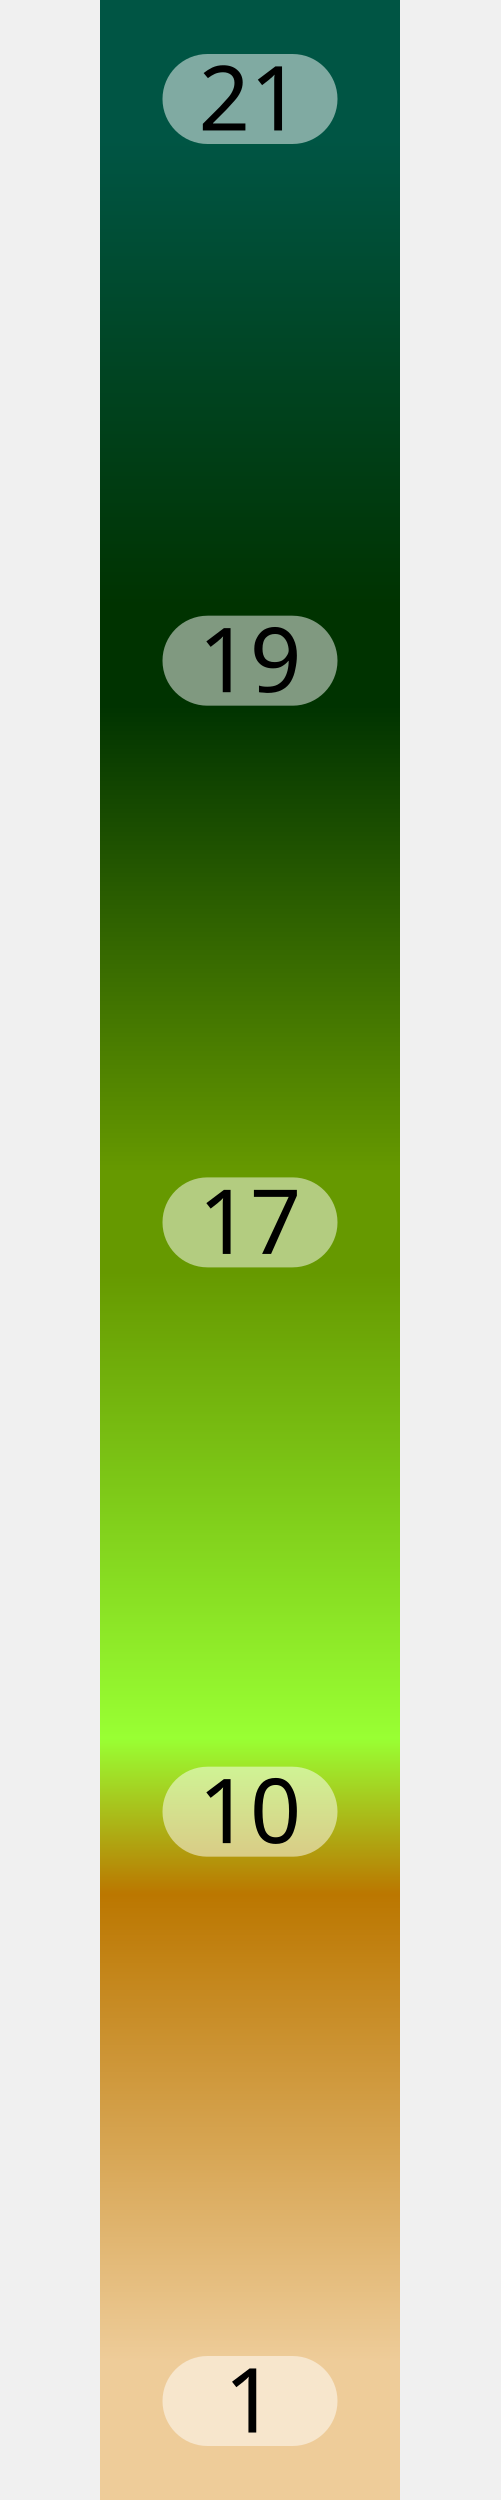
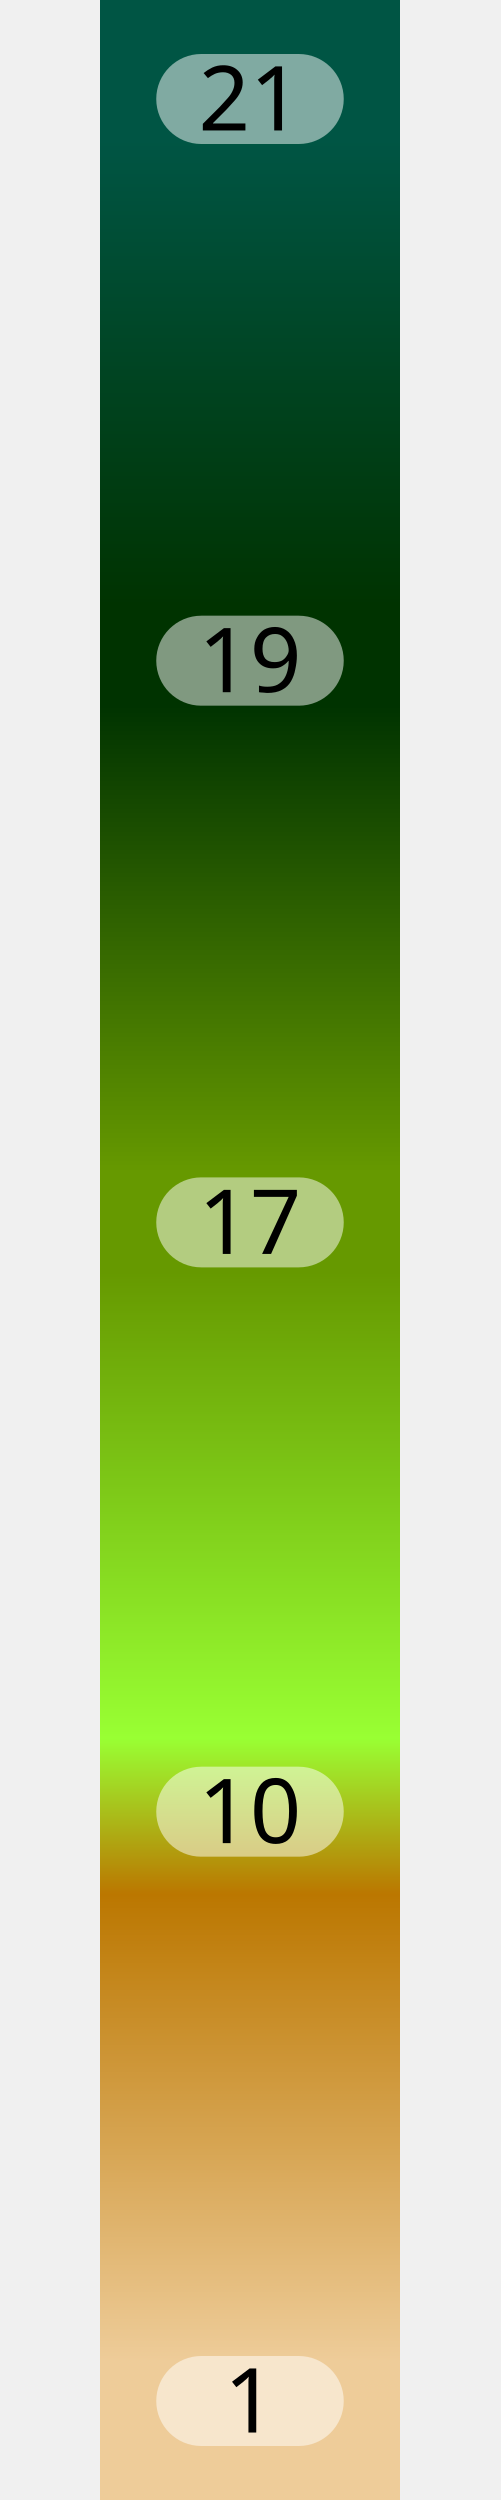
<svg xmlns="http://www.w3.org/2000/svg" width="60" height="300" viewBox="0 0 12 100">
  <defs>
    <linearGradient id="legend-gradient-9fd41" x1="0" x2="0" y1="0" y2="1">
      <stop offset="1.98%" stop-color="#005544" />
      <stop offset="5.94%" stop-color="#005544" />
      <stop offset="5.94%" stop-color="#005544" />
      <stop offset="24.448%" stop-color="#003300" />
      <stop offset="24.448%" stop-color="#003300" />
      <stop offset="28.408%" stop-color="#003300" />
      <stop offset="28.408%" stop-color="#003300" />
      <stop offset="46.915%" stop-color="#669900" />
      <stop offset="46.915%" stop-color="#669900" />
      <stop offset="50.875%" stop-color="#669900" />
      <stop offset="50.875%" stop-color="#669900" />
      <stop offset="69.383%" stop-color="#99ff33" />
      <stop offset="69.383%" stop-color="#99ff33" />
      <stop offset="75.552%" stop-color="#bb7700" />
      <stop offset="75.552%" stop-color="#bb7700" />
      <stop offset="94.06%" stop-color="#eecc99" />
      <stop offset="94.06%" stop-color="#eecc99" />
      <stop offset="98.02%" stop-color="#eecc99" />
    </linearGradient>
  </defs>
  <rect x="0" y="0" width="12" height="100" fill="url(#legend-gradient-9fd41)" />
-   <rect fill="white" fill-opacity="0.5" x="2.5" y="2.16" width="7" height="3.6" rx="1.8" ry="1.8" />
+   <rect fill="white" fill-opacity="0.5" x="2.25" y="2.16" width="7.5" height="3.6" rx="1.8" ry="1.8" />
  <text x="6" y="3.96" dy="0.35em" font-family="sans-serif" font-size="3.6" style="text-anchor: middle">21</text>
-   <rect fill="white" fill-opacity="0.5" x="2.5" y="24.628" width="7" height="3.6" rx="1.8" ry="1.8" />
+   <rect fill="white" fill-opacity="0.5" x="2.25" y="24.628" width="7.5" height="3.6" rx="1.8" ry="1.8" />
  <text x="6" y="26.428" dy="0.35em" font-family="sans-serif" font-size="3.6" style="text-anchor: middle">19</text>
-   <rect fill="white" fill-opacity="0.5" x="2.5" y="47.095" width="7" height="3.6" rx="1.8" ry="1.8" />
+   <rect fill="white" fill-opacity="0.5" x="2.25" y="47.095" width="7.5" height="3.6" rx="1.8" ry="1.8" />
  <text x="6" y="48.895" dy="0.35em" font-family="sans-serif" font-size="3.6" style="text-anchor: middle">17</text>
-   <rect fill="white" fill-opacity="0.5" x="2.5" y="70.668" width="7" height="3.6" rx="1.8" ry="1.8" />
+   <rect fill="white" fill-opacity="0.5" x="2.25" y="70.668" width="7.5" height="3.6" rx="1.8" ry="1.8" />
  <text x="6" y="72.468" dy="0.35em" font-family="sans-serif" font-size="3.6" style="text-anchor: middle">10</text>
-   <rect fill="white" fill-opacity="0.5" x="2.5" y="94.24" width="7" height="3.6" rx="1.8" ry="1.8" />
+   <rect fill="white" fill-opacity="0.5" x="2.25" y="94.24" width="7.5" height="3.6" rx="1.8" ry="1.8" />
  <text x="6" y="96.04" dy="0.35em" font-family="sans-serif" font-size="3.6" style="text-anchor: middle">1</text>
</svg>
